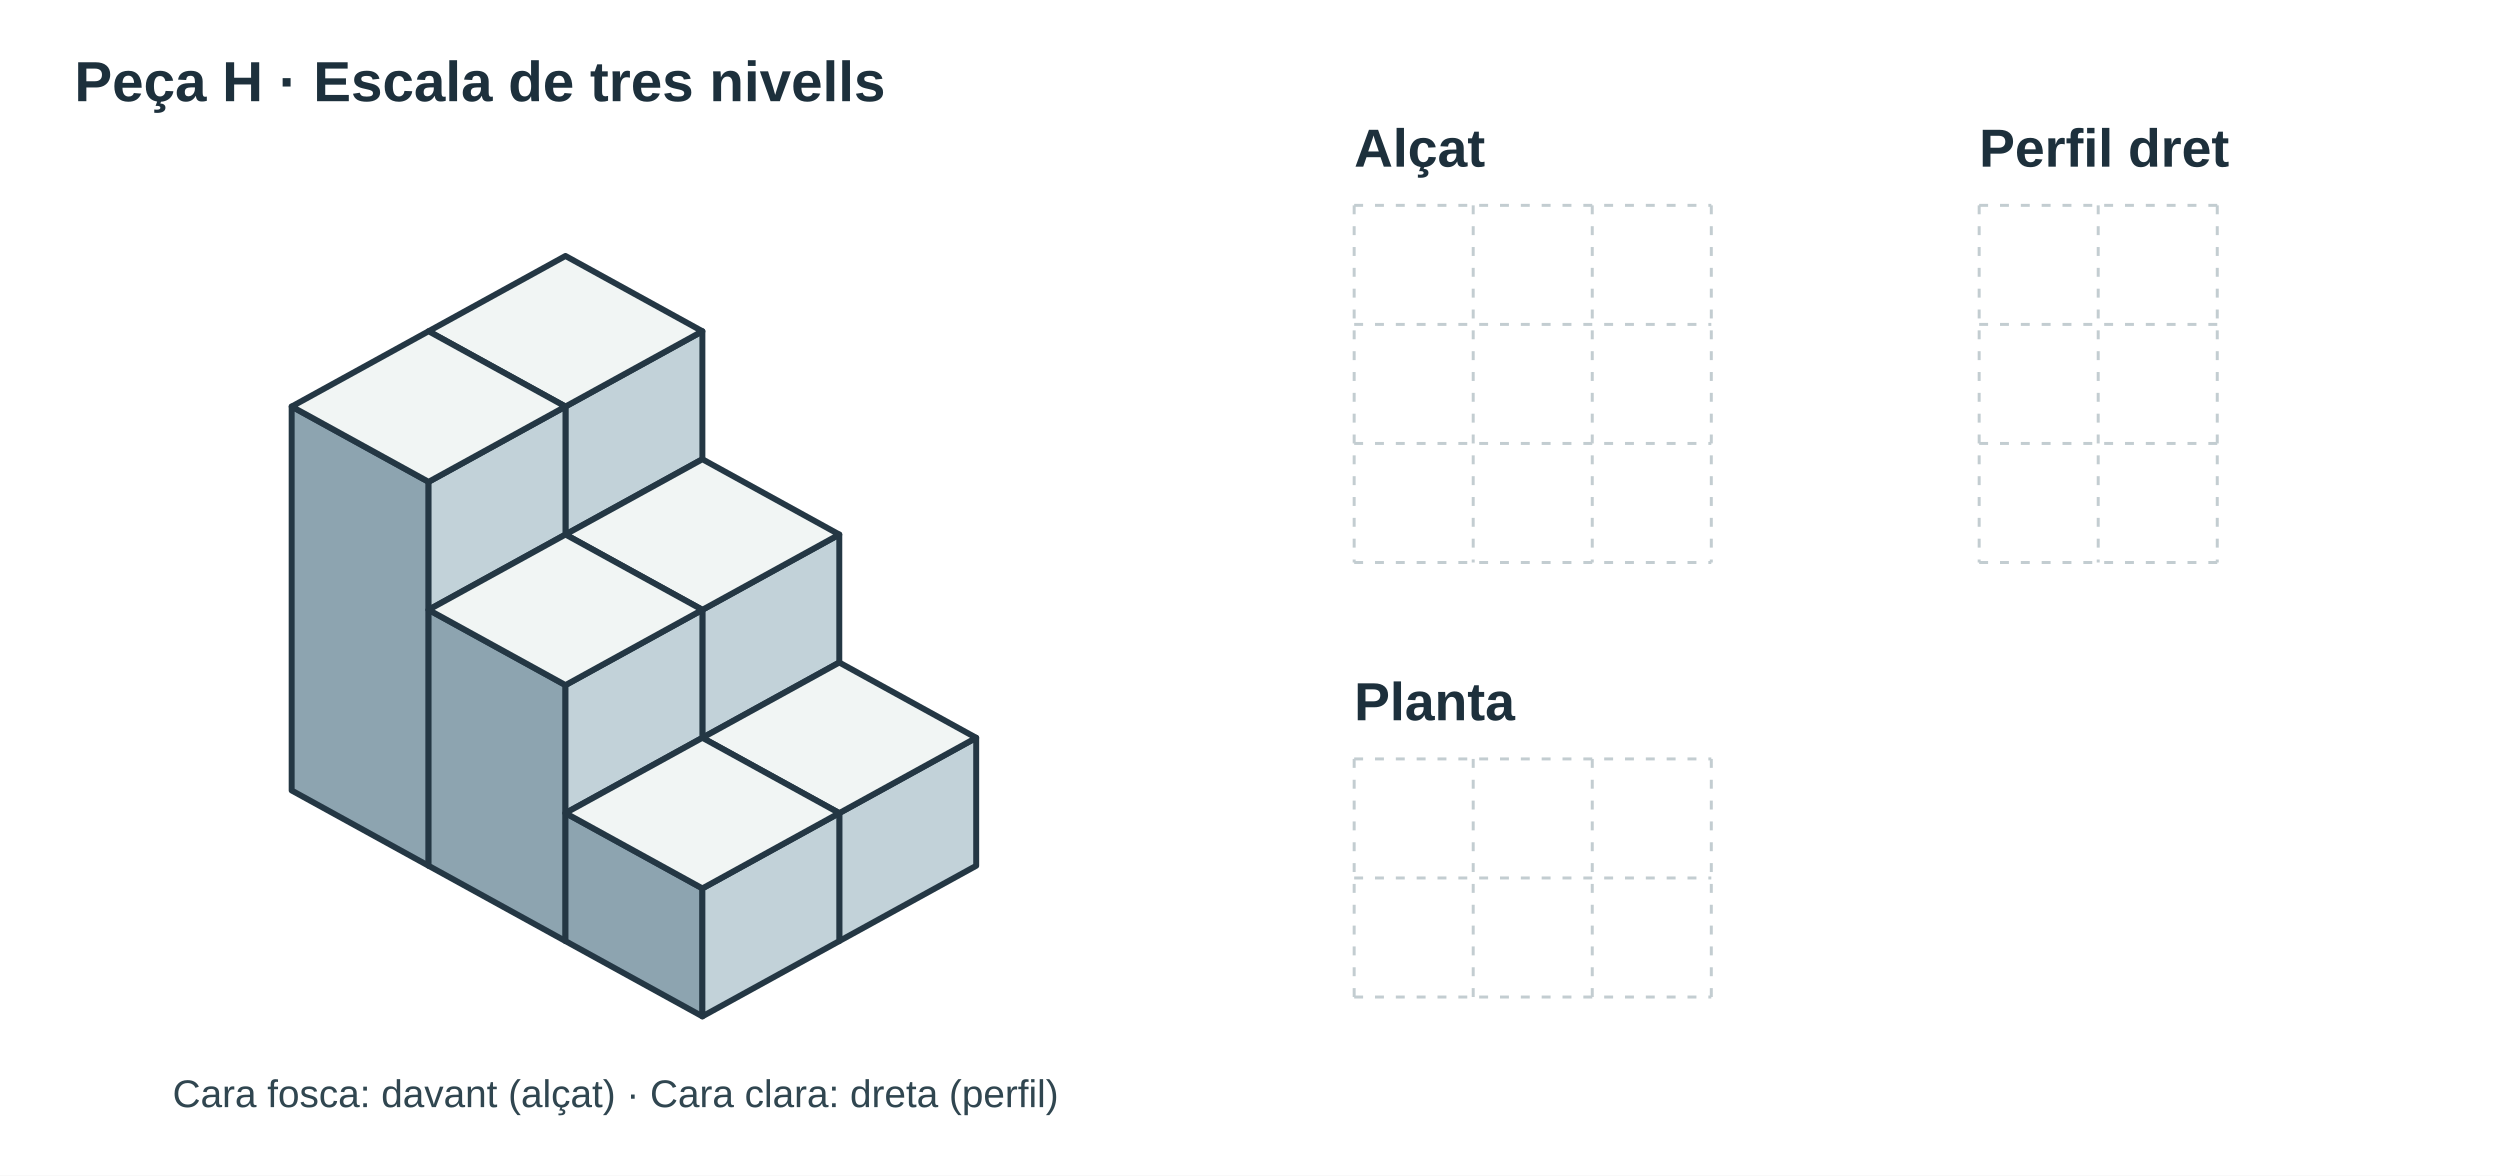
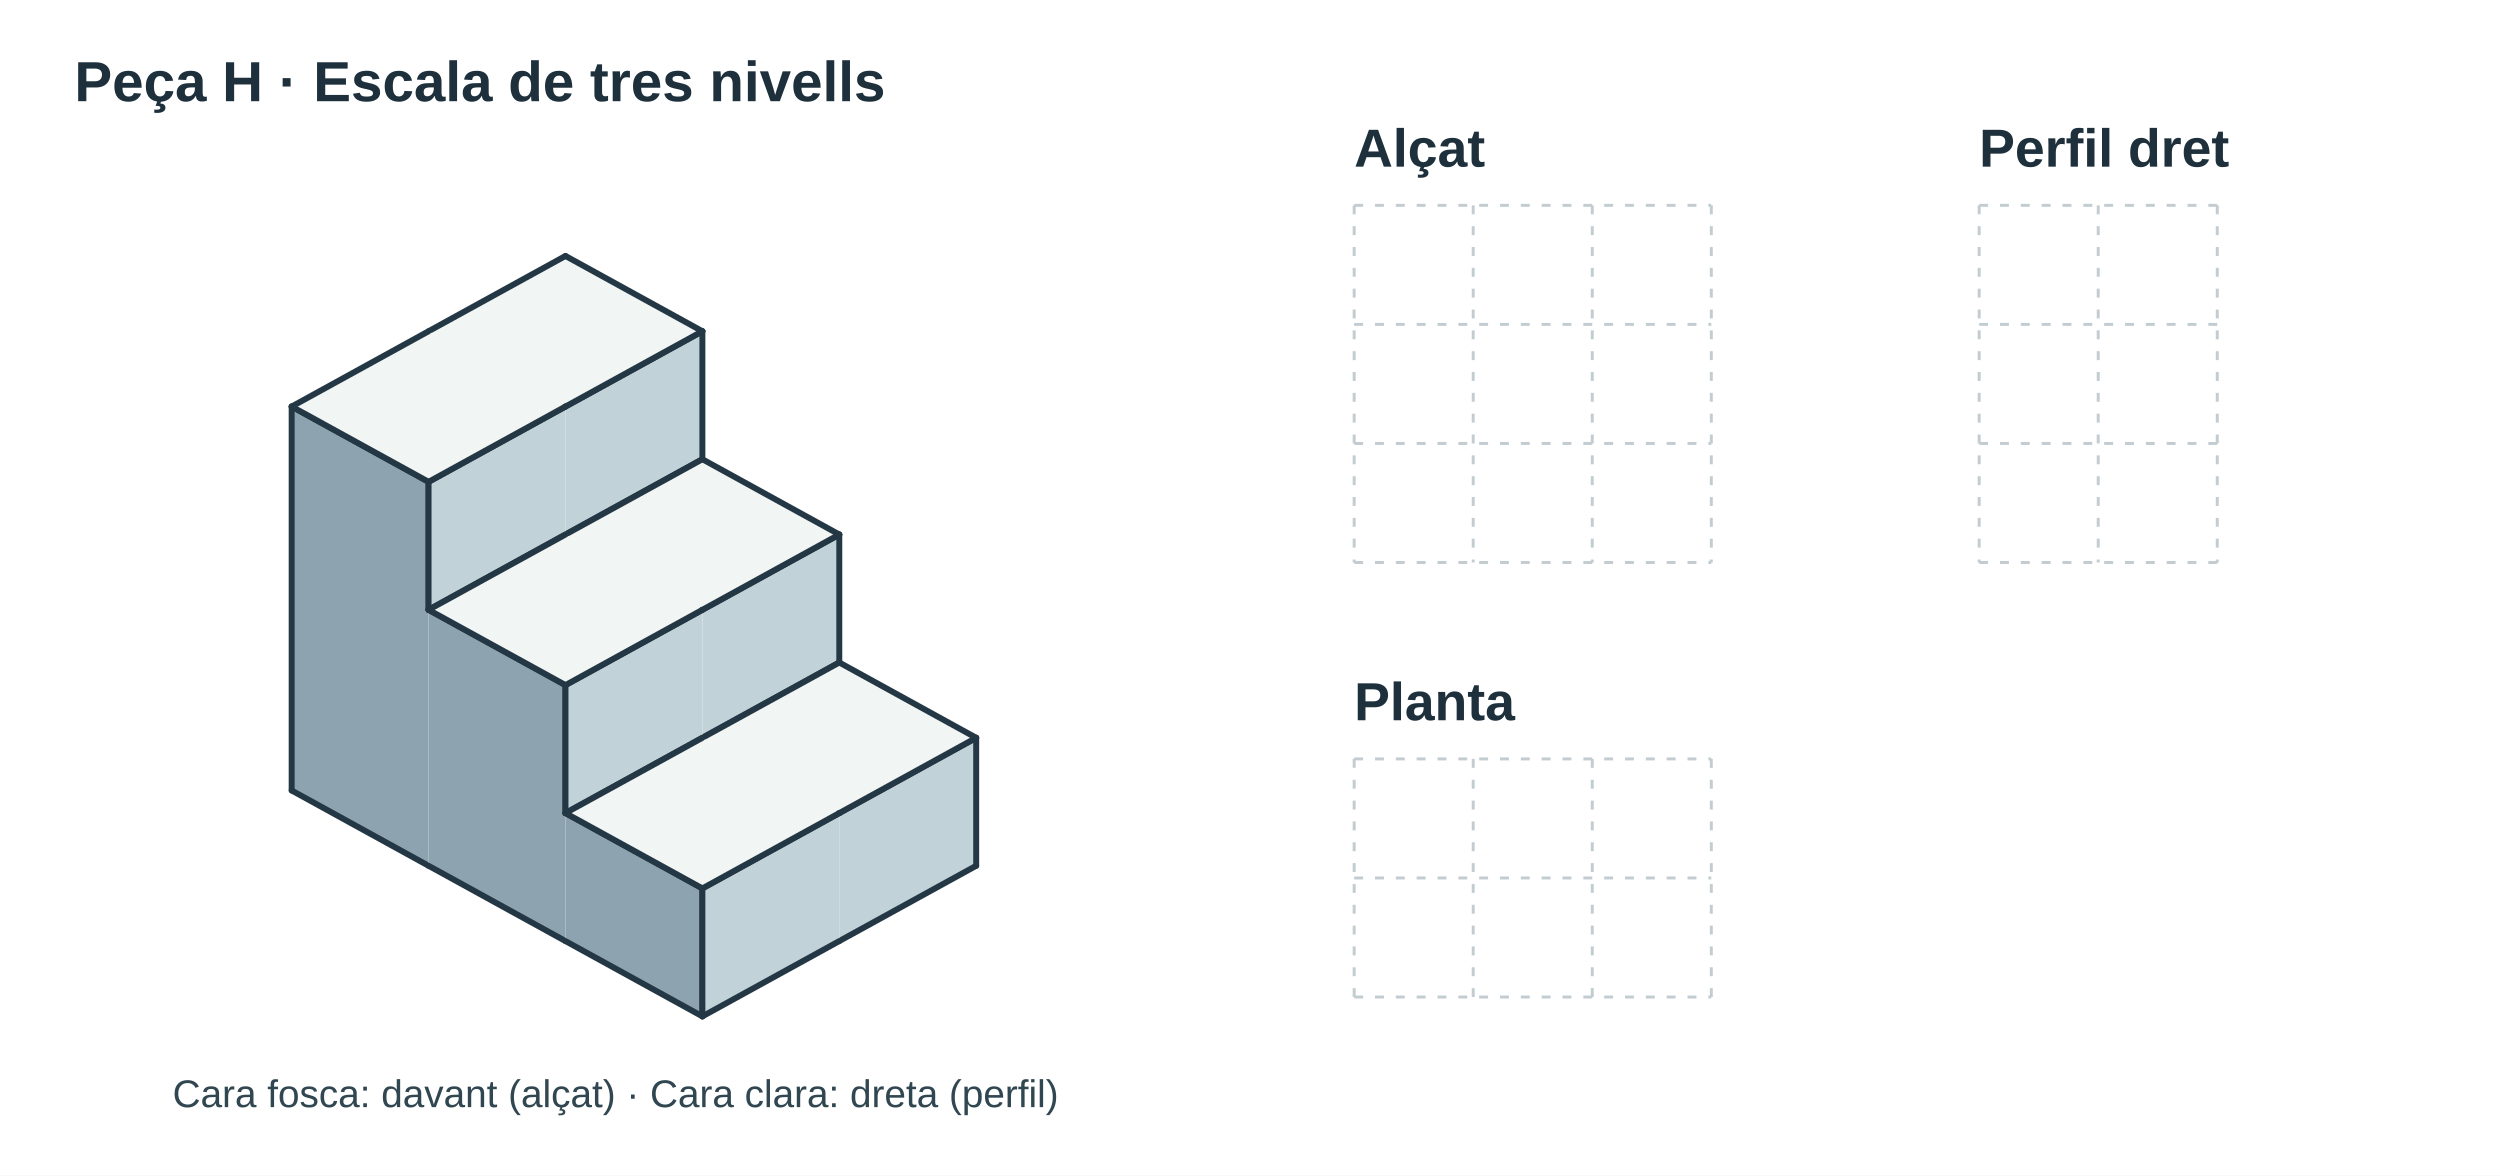
<svg xmlns="http://www.w3.org/2000/svg" width="840" height="395" viewBox="0 0 840 395" role="img" aria-labelledby="title desc">
  <rect width="840" height="395" fill="white" />
  <text x="25" y="34" font-family="Arial,sans-serif" font-size="19" font-weight="bold" fill="#1d303c">Peça H · Escala de tres nivells</text>
  <text x="58" y="372" font-family="Arial,sans-serif" font-size="13" fill="#304650">Cara fosca: davant (alçat) · Cara clara: dreta (perfil)</text>
-   <polygon points="190.0,136.6 236.0,111.3 236.0,154.3 190.0,179.6" fill="#c2d2d9" stroke="#243744" stroke-width="2" stroke-linejoin="round" />
-   <polygon points="144.0,111.3 190.0,136.6 236.0,111.3 190.0,86.0" fill="#f1f5f4" stroke="#243744" stroke-width="2" stroke-linejoin="round" />
-   <polygon points="236.0,204.9 282.0,179.6 282.0,222.6 236.0,247.9" fill="#c2d2d9" stroke="#243744" stroke-width="2" stroke-linejoin="round" />
-   <polygon points="190.0,179.6 236.0,204.9 282.0,179.6 236.0,154.3" fill="#f1f5f4" stroke="#243744" stroke-width="2" stroke-linejoin="round" />
-   <polygon points="282.0,273.2 328.0,247.9 328.0,290.9 282.0,316.2" fill="#c2d2d9" stroke="#243744" stroke-width="2" stroke-linejoin="round" />
-   <polygon points="236.0,247.9 282.0,273.2 328.0,247.9 282.0,222.6" fill="#f1f5f4" stroke="#243744" stroke-width="2" stroke-linejoin="round" />
-   <polygon points="98.0,136.6 144.0,161.9 144.0,290.9 98.0,265.6" fill="#8da4b0" stroke="#243744" stroke-width="2" stroke-linejoin="round" />
-   <polygon points="144.0,161.9 190.0,136.6 190.0,179.6 144.0,204.9" fill="#c2d2d9" stroke="#243744" stroke-width="2" stroke-linejoin="round" />
-   <polygon points="98.0,136.6 144.0,161.9 190.0,136.6 144.0,111.3" fill="#f1f5f4" stroke="#243744" stroke-width="2" stroke-linejoin="round" />
-   <polygon points="144.0,204.9 190.0,230.2 190.0,316.2 144.0,290.9" fill="#8da4b0" stroke="#243744" stroke-width="2" stroke-linejoin="round" />
-   <polygon points="190.0,230.2 236.0,204.9 236.0,247.9 190.0,273.2" fill="#c2d2d9" stroke="#243744" stroke-width="2" stroke-linejoin="round" />
-   <polygon points="144.0,204.9 190.0,230.2 236.0,204.9 190.0,179.6" fill="#f1f5f4" stroke="#243744" stroke-width="2" stroke-linejoin="round" />
-   <polygon points="190.0,273.2 236.0,298.5 236.0,341.5 190.0,316.2" fill="#8da4b0" stroke="#243744" stroke-width="2" stroke-linejoin="round" />
-   <polygon points="236.0,298.5 282.0,273.2 282.0,316.2 236.0,341.5" fill="#c2d2d9" stroke="#243744" stroke-width="2" stroke-linejoin="round" />
-   <polygon points="190.0,273.2 236.0,298.5 282.0,273.2 236.0,247.9" fill="#f1f5f4" stroke="#243744" stroke-width="2" stroke-linejoin="round" />
+   <polygon points="190.0,136.6 236.0,111.3 236.0,154.3 190.0,179.6" fill="#c2d2d9" />
+   <line x1="190.0" y1="136.6" x2="236.0" y2="111.3" stroke="#243744" stroke-width="2" stroke-linecap="round" />
+   <line x1="236.0" y1="111.3" x2="236.0" y2="154.3" stroke="#243744" stroke-width="2" stroke-linecap="round" />
+   <line x1="236.0" y1="154.3" x2="190.0" y2="179.6" stroke="#243744" stroke-width="2" stroke-linecap="round" />
+   <polygon points="144.0,111.3 190.0,136.6 236.0,111.3 190.0,86.0" fill="#f1f5f4" />
+   <line x1="190.0" y1="136.6" x2="236.0" y2="111.3" stroke="#243744" stroke-width="2" stroke-linecap="round" />
+   <line x1="236.0" y1="111.3" x2="190.0" y2="86.0" stroke="#243744" stroke-width="2" stroke-linecap="round" />
+   <line x1="190.0" y1="86.0" x2="144.0" y2="111.3" stroke="#243744" stroke-width="2" stroke-linecap="round" />
+   <polygon points="236.0,204.9 282.0,179.6 282.0,222.6 236.0,247.9" fill="#c2d2d9" />
+   <line x1="236.0" y1="204.9" x2="282.0" y2="179.6" stroke="#243744" stroke-width="2" stroke-linecap="round" />
+   <line x1="282.0" y1="179.6" x2="282.0" y2="222.6" stroke="#243744" stroke-width="2" stroke-linecap="round" />
+   <line x1="282.0" y1="222.6" x2="236.0" y2="247.9" stroke="#243744" stroke-width="2" stroke-linecap="round" />
+   <polygon points="190.0,179.6 236.0,204.9 282.0,179.6 236.0,154.3" fill="#f1f5f4" />
+   <line x1="236.0" y1="204.9" x2="282.0" y2="179.6" stroke="#243744" stroke-width="2" stroke-linecap="round" />
+   <line x1="282.0" y1="179.6" x2="236.0" y2="154.3" stroke="#243744" stroke-width="2" stroke-linecap="round" />
+   <line x1="236.0" y1="154.3" x2="190.0" y2="179.6" stroke="#243744" stroke-width="2" stroke-linecap="round" />
+   <polygon points="282.0,273.2 328.0,247.9 328.0,290.9 282.0,316.2" fill="#c2d2d9" />
+   <line x1="282.0" y1="273.2" x2="328.0" y2="247.9" stroke="#243744" stroke-width="2" stroke-linecap="round" />
+   <line x1="328.0" y1="247.9" x2="328.0" y2="290.9" stroke="#243744" stroke-width="2" stroke-linecap="round" />
+   <line x1="328.0" y1="290.9" x2="282.0" y2="316.2" stroke="#243744" stroke-width="2" stroke-linecap="round" />
+   <polygon points="236.0,247.9 282.0,273.2 328.0,247.9 282.0,222.6" fill="#f1f5f4" />
+   <line x1="282.0" y1="273.2" x2="328.0" y2="247.9" stroke="#243744" stroke-width="2" stroke-linecap="round" />
+   <line x1="328.0" y1="247.9" x2="282.0" y2="222.6" stroke="#243744" stroke-width="2" stroke-linecap="round" />
+   <line x1="282.0" y1="222.6" x2="236.0" y2="247.9" stroke="#243744" stroke-width="2" stroke-linecap="round" />
+   <polygon points="98.0,136.6 144.0,161.9 144.0,290.9 98.0,265.6" fill="#8da4b0" />
+   <line x1="98.0" y1="136.6" x2="144.0" y2="161.9" stroke="#243744" stroke-width="2" stroke-linecap="round" />
+   <line x1="144.0" y1="161.9" x2="144.0" y2="204.9" stroke="#243744" stroke-width="2" stroke-linecap="round" />
+   <line x1="144.0" y1="290.9" x2="98.0" y2="265.6" stroke="#243744" stroke-width="2" stroke-linecap="round" />
+   <line x1="98.0" y1="265.6" x2="98.0" y2="136.6" stroke="#243744" stroke-width="2" stroke-linecap="round" />
+   <polygon points="144.0,161.9 190.0,136.6 190.0,179.6 144.0,204.9" fill="#c2d2d9" />
+   <line x1="144.0" y1="161.9" x2="190.0" y2="136.6" stroke="#243744" stroke-width="2" stroke-linecap="round" />
+   <line x1="190.0" y1="179.6" x2="144.0" y2="204.9" stroke="#243744" stroke-width="2" stroke-linecap="round" />
+   <line x1="144.0" y1="204.9" x2="144.0" y2="161.9" stroke="#243744" stroke-width="2" stroke-linecap="round" />
+   <polygon points="98.0,136.6 144.0,161.9 190.0,136.6 144.0,111.3" fill="#f1f5f4" />
+   <line x1="98.0" y1="136.6" x2="144.0" y2="161.9" stroke="#243744" stroke-width="2" stroke-linecap="round" />
+   <line x1="144.0" y1="161.9" x2="190.0" y2="136.6" stroke="#243744" stroke-width="2" stroke-linecap="round" />
+   <line x1="144.0" y1="111.3" x2="98.0" y2="136.6" stroke="#243744" stroke-width="2" stroke-linecap="round" />
+   <polygon points="144.0,204.9 190.0,230.2 190.0,316.2 144.0,290.9" fill="#8da4b0" />
+   <line x1="144.0" y1="204.9" x2="190.0" y2="230.2" stroke="#243744" stroke-width="2" stroke-linecap="round" />
+   <line x1="190.0" y1="230.2" x2="190.0" y2="273.2" stroke="#243744" stroke-width="2" stroke-linecap="round" />
+   <line x1="190.0" y1="316.2" x2="144.0" y2="290.9" stroke="#243744" stroke-width="2" stroke-linecap="round" />
+   <polygon points="190.0,230.2 236.0,204.9 236.0,247.9 190.0,273.2" fill="#c2d2d9" />
+   <line x1="190.0" y1="230.2" x2="236.0" y2="204.9" stroke="#243744" stroke-width="2" stroke-linecap="round" />
+   <line x1="236.0" y1="247.9" x2="190.0" y2="273.2" stroke="#243744" stroke-width="2" stroke-linecap="round" />
+   <line x1="190.0" y1="273.2" x2="190.0" y2="230.2" stroke="#243744" stroke-width="2" stroke-linecap="round" />
+   <polygon points="144.0,204.9 190.0,230.2 236.0,204.9 190.0,179.6" fill="#f1f5f4" />
+   <line x1="144.0" y1="204.9" x2="190.0" y2="230.2" stroke="#243744" stroke-width="2" stroke-linecap="round" />
+   <line x1="190.0" y1="230.2" x2="236.0" y2="204.9" stroke="#243744" stroke-width="2" stroke-linecap="round" />
+   <line x1="190.0" y1="179.6" x2="144.0" y2="204.9" stroke="#243744" stroke-width="2" stroke-linecap="round" />
+   <polygon points="190.0,273.2 236.0,298.5 236.0,341.5 190.0,316.2" fill="#8da4b0" />
+   <line x1="190.0" y1="273.2" x2="236.0" y2="298.5" stroke="#243744" stroke-width="2" stroke-linecap="round" />
+   <line x1="236.0" y1="298.5" x2="236.0" y2="341.5" stroke="#243744" stroke-width="2" stroke-linecap="round" />
+   <line x1="236.0" y1="341.5" x2="190.0" y2="316.2" stroke="#243744" stroke-width="2" stroke-linecap="round" />
+   <polygon points="236.0,298.5 282.0,273.2 282.0,316.2 236.0,341.5" fill="#c2d2d9" />
+   <line x1="236.0" y1="298.5" x2="282.0" y2="273.2" stroke="#243744" stroke-width="2" stroke-linecap="round" />
+   <line x1="282.0" y1="316.2" x2="236.0" y2="341.5" stroke="#243744" stroke-width="2" stroke-linecap="round" />
+   <line x1="236.0" y1="341.5" x2="236.0" y2="298.5" stroke="#243744" stroke-width="2" stroke-linecap="round" />
+   <polygon points="190.0,273.2 236.0,298.5 282.0,273.2 236.0,247.9" fill="#f1f5f4" />
+   <line x1="190.0" y1="273.2" x2="236.0" y2="298.5" stroke="#243744" stroke-width="2" stroke-linecap="round" />
+   <line x1="236.0" y1="298.5" x2="282.0" y2="273.2" stroke="#243744" stroke-width="2" stroke-linecap="round" />
+   <line x1="236.0" y1="247.9" x2="190.0" y2="273.2" stroke="#243744" stroke-width="2" stroke-linecap="round" />
  <text x="455" y="56" font-family="Arial,sans-serif" font-size="18" font-weight="bold" fill="#1d303c">Alçat</text>
  <text x="665" y="56" font-family="Arial,sans-serif" font-size="18" font-weight="bold" fill="#1d303c">Perfil dret</text>
  <text x="455" y="242" font-family="Arial,sans-serif" font-size="18" font-weight="bold" fill="#1d303c">Planta</text>
  <line x1="455" y1="69" x2="455" y2="189" stroke="#c3cdd1" stroke-width="1" stroke-dasharray="3 4" />
  <line x1="495" y1="69" x2="495" y2="189" stroke="#c3cdd1" stroke-width="1" stroke-dasharray="3 4" />
  <line x1="535" y1="69" x2="535" y2="189" stroke="#c3cdd1" stroke-width="1" stroke-dasharray="3 4" />
  <line x1="575" y1="69" x2="575" y2="189" stroke="#c3cdd1" stroke-width="1" stroke-dasharray="3 4" />
  <line x1="455" y1="69" x2="575" y2="69" stroke="#c3cdd1" stroke-width="1" stroke-dasharray="3 4" />
  <line x1="455" y1="109" x2="575" y2="109" stroke="#c3cdd1" stroke-width="1" stroke-dasharray="3 4" />
  <line x1="455" y1="149" x2="575" y2="149" stroke="#c3cdd1" stroke-width="1" stroke-dasharray="3 4" />
  <line x1="455" y1="189" x2="575" y2="189" stroke="#c3cdd1" stroke-width="1" stroke-dasharray="3 4" />
  <line x1="665" y1="69" x2="665" y2="189" stroke="#c3cdd1" stroke-width="1" stroke-dasharray="3 4" />
  <line x1="705" y1="69" x2="705" y2="189" stroke="#c3cdd1" stroke-width="1" stroke-dasharray="3 4" />
  <line x1="745" y1="69" x2="745" y2="189" stroke="#c3cdd1" stroke-width="1" stroke-dasharray="3 4" />
  <line x1="665" y1="69" x2="745" y2="69" stroke="#c3cdd1" stroke-width="1" stroke-dasharray="3 4" />
  <line x1="665" y1="109" x2="745" y2="109" stroke="#c3cdd1" stroke-width="1" stroke-dasharray="3 4" />
  <line x1="665" y1="149" x2="745" y2="149" stroke="#c3cdd1" stroke-width="1" stroke-dasharray="3 4" />
  <line x1="665" y1="189" x2="745" y2="189" stroke="#c3cdd1" stroke-width="1" stroke-dasharray="3 4" />
  <line x1="455" y1="255" x2="455" y2="335" stroke="#c3cdd1" stroke-width="1" stroke-dasharray="3 4" />
  <line x1="495" y1="255" x2="495" y2="335" stroke="#c3cdd1" stroke-width="1" stroke-dasharray="3 4" />
  <line x1="535" y1="255" x2="535" y2="335" stroke="#c3cdd1" stroke-width="1" stroke-dasharray="3 4" />
  <line x1="575" y1="255" x2="575" y2="335" stroke="#c3cdd1" stroke-width="1" stroke-dasharray="3 4" />
  <line x1="455" y1="255" x2="575" y2="255" stroke="#c3cdd1" stroke-width="1" stroke-dasharray="3 4" />
  <line x1="455" y1="295" x2="575" y2="295" stroke="#c3cdd1" stroke-width="1" stroke-dasharray="3 4" />
  <line x1="455" y1="335" x2="575" y2="335" stroke="#c3cdd1" stroke-width="1" stroke-dasharray="3 4" />
</svg>
